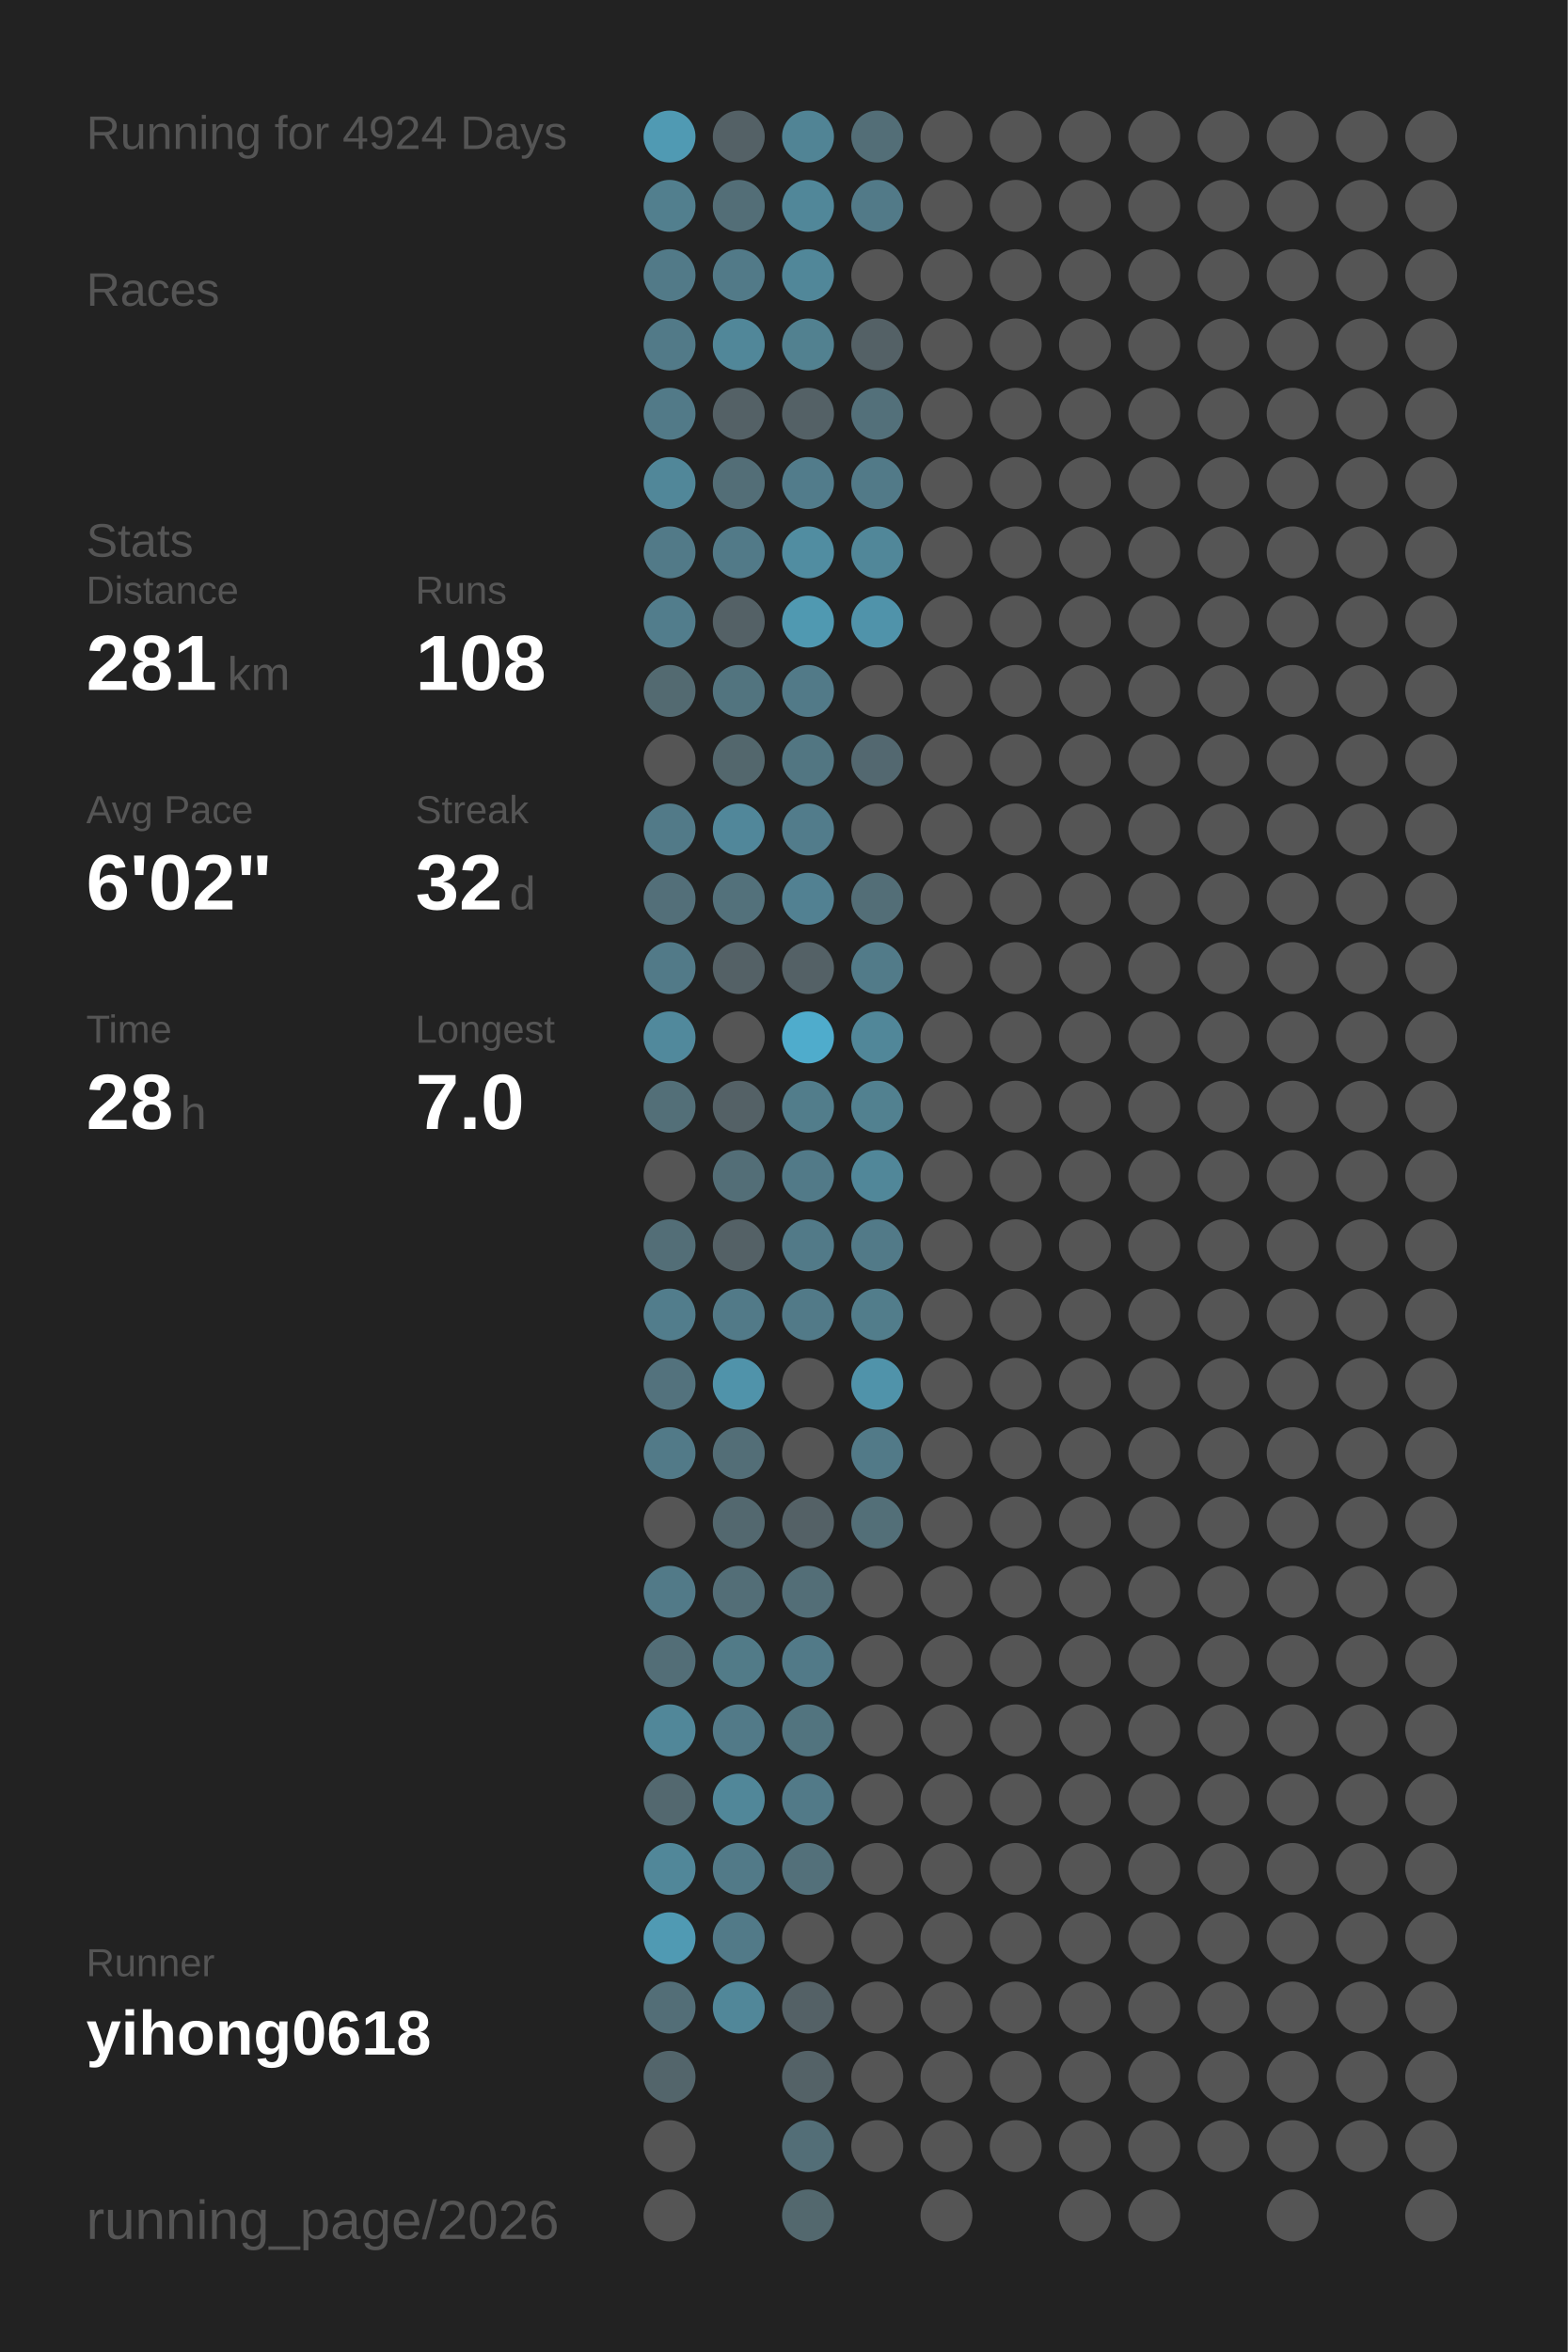
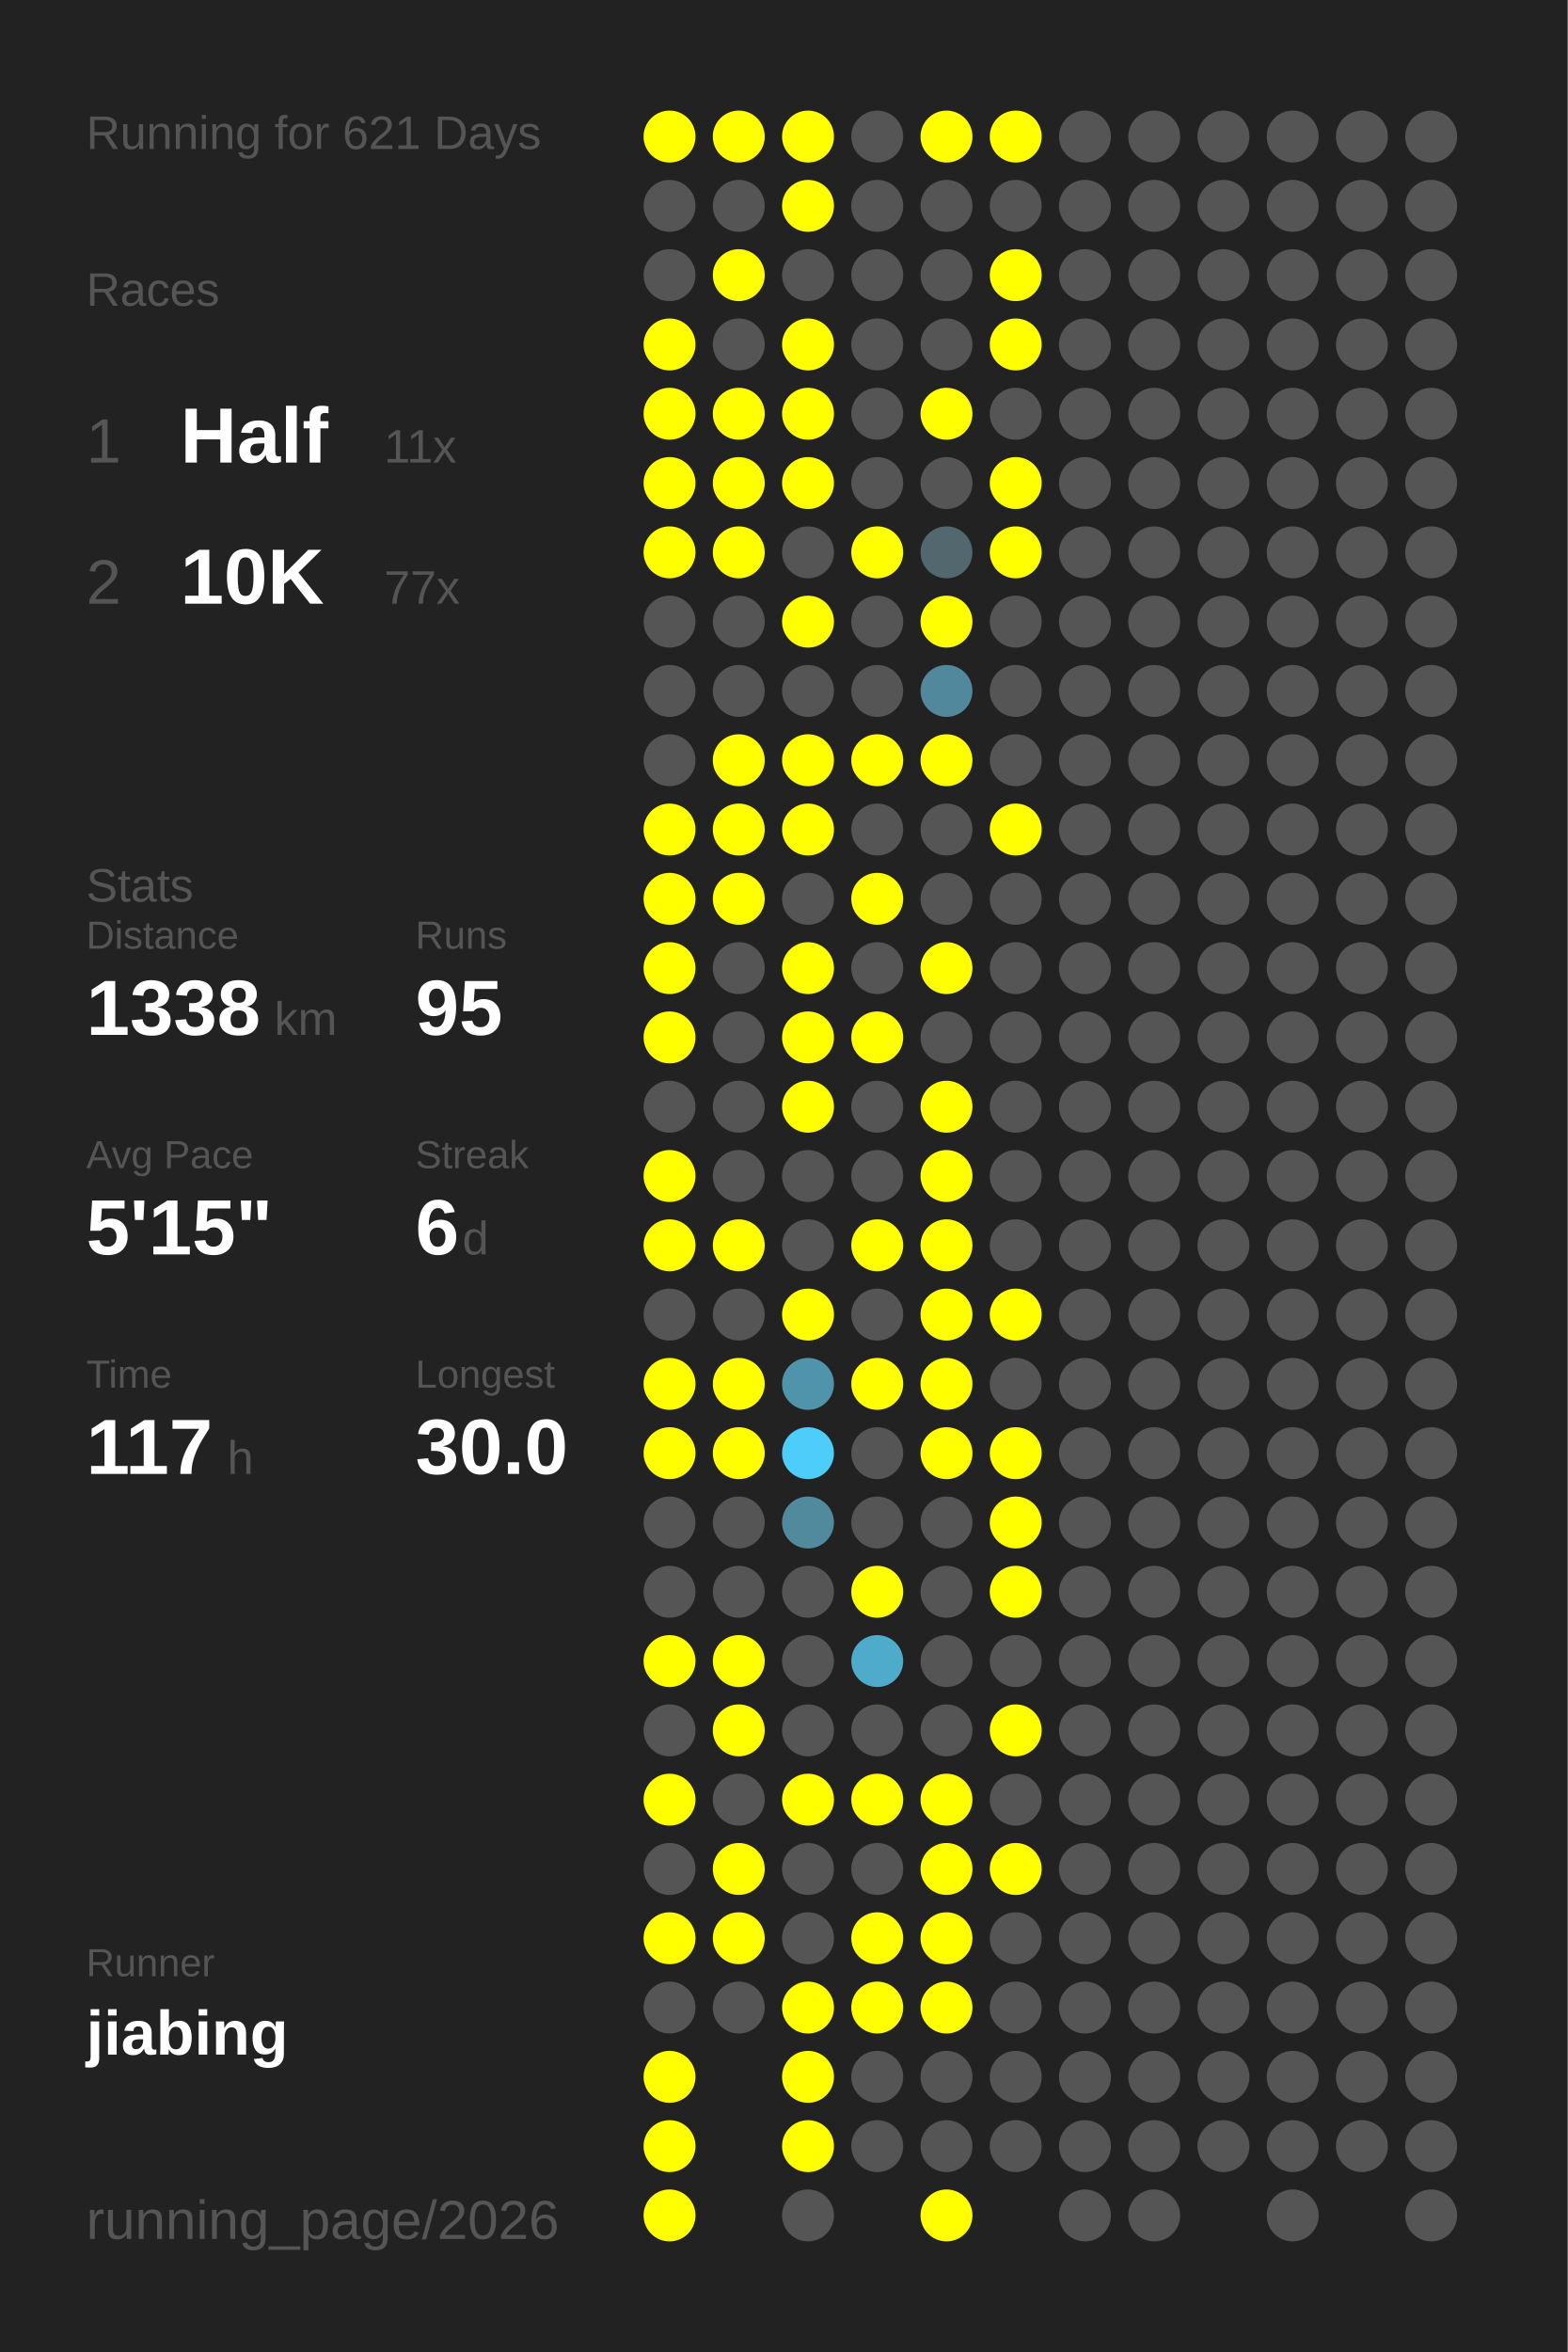
<svg xmlns="http://www.w3.org/2000/svg" baseProfile="full" height="300mm" version="1.1" viewBox="0,0,200,300" width="200mm">
  <defs />
  <rect fill="#222222" height="300" width="200" x="0" y="0" />
-   <text fill="#555555" style="font-size:6px; font-family:Arial;" x="11" y="19">Running for 4924 Days</text>
+   <text fill="#555555" style="font-size:6px; font-family:Arial;" x="11" y="19">Running for 621 Days</text>
  <text fill="#555555" style="font-size:6px; font-family:Arial;" x="11" y="39">Races</text>
-   <text fill="#555555" style="font-size:6px; font-family:Arial;" x="11" y="71">Stats</text>
-   <text fill="#555555" style="font-size:5px; font-family:Arial;" x="11" y="77">Distance</text>
-   <text fill="#FFFFFF" style="font-size:10px; font-family:Arial; font-weight:bold;" x="11" y="88">281</text>
-   <text fill="#555555" style="font-size:6px; font-family:Arial;" x="29" y="88">km</text>
-   <text fill="#555555" style="font-size:5px; font-family:Arial;" x="53" y="77">Runs</text>
-   <text fill="#FFFFFF" style="font-size:10px; font-family:Arial; font-weight:bold;" x="53" y="88">108</text>
-   <text fill="#555555" style="font-size:5px; font-family:Arial;" x="11" y="105">Avg Pace</text>
-   <text fill="#FFFFFF" style="font-size:10px; font-family:Arial; font-weight:bold;" x="11" y="116">6'02"</text>
-   <text fill="#555555" style="font-size:5px; font-family:Arial;" x="53" y="105">Streak</text>
-   <text fill="#FFFFFF" style="font-size:10px; font-family:Arial; font-weight:bold;" x="53" y="116">32</text>
-   <text fill="#555555" style="font-size:6px; font-family:Arial;" x="65" y="116">d</text>
-   <text fill="#555555" style="font-size:5px; font-family:Arial;" x="11" y="133">Time</text>
-   <text fill="#FFFFFF" style="font-size:10px; font-family:Arial; font-weight:bold;" x="11" y="144">28</text>
-   <text fill="#555555" style="font-size:6px; font-family:Arial;" x="23" y="144">h</text>
-   <text fill="#555555" style="font-size:5px; font-family:Arial;" x="53" y="133">Longest</text>
-   <text fill="#FFFFFF" style="font-size:10px; font-family:Arial; font-weight:bold;" x="53" y="144">7.0</text>
+   <text fill="#555555" style="font-size:8px; font-family:Arial;" x="11" y="59">1</text>
+   <text fill="#FFFFFF" style="font-size:10px; font-family:Arial; font-weight:bold;" x="23" y="59">Half</text>
+   <text fill="#555555" style="font-size:6px; font-family:Arial;" x="49" y="59">11x</text>
+   <text fill="#555555" style="font-size:8px; font-family:Arial;" x="11" y="77">2</text>
+   <text fill="#FFFFFF" style="font-size:10px; font-family:Arial; font-weight:bold;" x="23" y="77">10K</text>
+   <text fill="#555555" style="font-size:6px; font-family:Arial;" x="49" y="77">77x</text>
+   <text fill="#555555" style="font-size:6px; font-family:Arial;" x="11" y="115">Stats</text>
+   <text fill="#555555" style="font-size:5px; font-family:Arial;" x="11" y="121">Distance</text>
+   <text fill="#FFFFFF" style="font-size:10px; font-family:Arial; font-weight:bold;" x="11" y="132">1338</text>
+   <text fill="#555555" style="font-size:6px; font-family:Arial;" x="35" y="132">km</text>
+   <text fill="#555555" style="font-size:5px; font-family:Arial;" x="53" y="121">Runs</text>
+   <text fill="#FFFFFF" style="font-size:10px; font-family:Arial; font-weight:bold;" x="53" y="132">95</text>
+   <text fill="#555555" style="font-size:5px; font-family:Arial;" x="11" y="149">Avg Pace</text>
+   <text fill="#FFFFFF" style="font-size:10px; font-family:Arial; font-weight:bold;" x="11" y="160">5'15"</text>
+   <text fill="#555555" style="font-size:5px; font-family:Arial;" x="53" y="149">Streak</text>
+   <text fill="#FFFFFF" style="font-size:10px; font-family:Arial; font-weight:bold;" x="53" y="160">6</text>
+   <text fill="#555555" style="font-size:6px; font-family:Arial;" x="59" y="160">d</text>
+   <text fill="#555555" style="font-size:5px; font-family:Arial;" x="11" y="177">Time</text>
+   <text fill="#FFFFFF" style="font-size:10px; font-family:Arial; font-weight:bold;" x="11" y="188">117</text>
+   <text fill="#555555" style="font-size:6px; font-family:Arial;" x="29" y="188">h</text>
+   <text fill="#555555" style="font-size:5px; font-family:Arial;" x="53" y="177">Longest</text>
+   <text fill="#FFFFFF" style="font-size:10px; font-family:Arial; font-weight:bold;" x="53" y="188">30.0</text>
  <text fill="#555555" style="font-size:5px; font-family:Arial;" x="11" y="252.065">Runner</text>
-   <text fill="#FFFFFF" style="font-size:8px; font-family:Arial; font-weight:bold;" x="11" y="262.065">yihong0618</text>
+   <text fill="#FFFFFF" style="font-size:8px; font-family:Arial; font-weight:bold;" x="11" y="262.065">jiabing</text>
  <text fill="#555555" style="font-size:7px; font-family:Arial;" x="11" y="285.581">running_page/2026</text>
-   <circle cx="85.417" cy="17.419" fill="#509ab3" r="3.312" />
-   <circle cx="85.417" cy="26.258" fill="#527f8e" r="3.312" />
-   <circle cx="85.417" cy="35.097" fill="#527a88" r="3.312" />
-   <circle cx="85.417" cy="43.935" fill="#527a88" r="3.312" />
-   <circle cx="85.417" cy="52.774" fill="#527a88" r="3.312" />
-   <circle cx="85.417" cy="61.613" fill="#518799" r="3.312" />
-   <circle cx="85.417" cy="70.452" fill="#527a88" r="3.312" />
-   <circle cx="85.417" cy="79.29" fill="#527d8c" r="3.312" />
-   <circle cx="85.417" cy="88.129" fill="#536a71" r="3.312" />
+   <circle cx="85.417" cy="17.419" fill="#FFFF00" r="3.312" />
+   <circle cx="85.417" cy="26.258" fill="#555555" r="3.312" />
+   <circle cx="85.417" cy="35.097" fill="#555555" r="3.312" />
+   <circle cx="85.417" cy="43.935" fill="#FFFF00" r="3.312" />
+   <circle cx="85.417" cy="52.774" fill="#FFFF00" r="3.312" />
+   <circle cx="85.417" cy="61.613" fill="#FFFF00" r="3.312" />
+   <circle cx="85.417" cy="70.452" fill="#FFFF00" r="3.312" />
+   <circle cx="85.417" cy="79.29" fill="#555555" r="3.312" />
+   <circle cx="85.417" cy="88.129" fill="#555555" r="3.312" />
  <circle cx="85.417" cy="96.968" fill="#555555" r="3.312" />
-   <circle cx="85.417" cy="105.806" fill="#527a88" r="3.312" />
-   <circle cx="85.417" cy="114.645" fill="#536f79" r="3.312" />
-   <circle cx="85.417" cy="123.484" fill="#527a88" r="3.312" />
-   <circle cx="85.417" cy="132.323" fill="#51899c" r="3.312" />
-   <circle cx="85.417" cy="141.161" fill="#536f78" r="3.312" />
-   <circle cx="85.417" cy="150" fill="#555555" r="3.312" />
-   <circle cx="85.417" cy="158.839" fill="#536e77" r="3.312" />
-   <circle cx="85.417" cy="167.677" fill="#527d8c" r="3.312" />
-   <circle cx="85.417" cy="176.516" fill="#53727d" r="3.312" />
-   <circle cx="85.417" cy="185.355" fill="#527a88" r="3.312" />
+   <circle cx="85.417" cy="105.806" fill="#FFFF00" r="3.312" />
+   <circle cx="85.417" cy="114.645" fill="#FFFF00" r="3.312" />
+   <circle cx="85.417" cy="123.484" fill="#FFFF00" r="3.312" />
+   <circle cx="85.417" cy="132.323" fill="#FFFF00" r="3.312" />
+   <circle cx="85.417" cy="141.161" fill="#555555" r="3.312" />
+   <circle cx="85.417" cy="150" fill="#FFFF00" r="3.312" />
+   <circle cx="85.417" cy="158.839" fill="#FFFF00" r="3.312" />
+   <circle cx="85.417" cy="167.677" fill="#555555" r="3.312" />
+   <circle cx="85.417" cy="176.516" fill="#FFFF00" r="3.312" />
+   <circle cx="85.417" cy="185.355" fill="#FFFF00" r="3.312" />
  <circle cx="85.417" cy="194.194" fill="#555555" r="3.312" />
-   <circle cx="85.417" cy="203.032" fill="#527a88" r="3.312" />
-   <circle cx="85.417" cy="211.871" fill="#536e77" r="3.312" />
-   <circle cx="85.417" cy="220.71" fill="#518799" r="3.312" />
-   <circle cx="85.417" cy="229.548" fill="#53686f" r="3.312" />
-   <circle cx="85.417" cy="238.387" fill="#518799" r="3.312" />
-   <circle cx="85.417" cy="247.226" fill="#509ab3" r="3.312" />
-   <circle cx="85.417" cy="256.065" fill="#536e77" r="3.312" />
-   <circle cx="85.417" cy="264.903" fill="#53656b" r="3.312" />
-   <circle cx="85.417" cy="273.742" fill="#555555" r="3.312" />
-   <circle cx="85.417" cy="282.581" fill="#555555" r="3.312" />
-   <circle cx="94.25" cy="17.419" fill="#546166" r="3.312" />
-   <circle cx="94.25" cy="26.258" fill="#536e77" r="3.312" />
-   <circle cx="94.25" cy="35.097" fill="#527a88" r="3.312" />
-   <circle cx="94.25" cy="43.935" fill="#518799" r="3.312" />
-   <circle cx="94.25" cy="52.774" fill="#546166" r="3.312" />
-   <circle cx="94.25" cy="61.613" fill="#536e77" r="3.312" />
-   <circle cx="94.25" cy="70.452" fill="#527a88" r="3.312" />
-   <circle cx="94.25" cy="79.29" fill="#546166" r="3.312" />
-   <circle cx="94.25" cy="88.129" fill="#52747f" r="3.312" />
-   <circle cx="94.25" cy="96.968" fill="#53676d" r="3.312" />
-   <circle cx="94.25" cy="105.806" fill="#51879a" r="3.312" />
-   <circle cx="94.25" cy="114.645" fill="#53717b" r="3.312" />
-   <circle cx="94.25" cy="123.484" fill="#546166" r="3.312" />
+   <circle cx="85.417" cy="203.032" fill="#555555" r="3.312" />
+   <circle cx="85.417" cy="211.871" fill="#FFFF00" r="3.312" />
+   <circle cx="85.417" cy="220.71" fill="#555555" r="3.312" />
+   <circle cx="85.417" cy="229.548" fill="#FFFF00" r="3.312" />
+   <circle cx="85.417" cy="238.387" fill="#555555" r="3.312" />
+   <circle cx="85.417" cy="247.226" fill="#FFFF00" r="3.312" />
+   <circle cx="85.417" cy="256.065" fill="#555555" r="3.312" />
+   <circle cx="85.417" cy="264.903" fill="#FFFF00" r="3.312" />
+   <circle cx="85.417" cy="273.742" fill="#FFFF00" r="3.312" />
+   <circle cx="85.417" cy="282.581" fill="#FFFF00" r="3.312" />
+   <circle cx="94.25" cy="17.419" fill="#FFFF00" r="3.312" />
+   <circle cx="94.25" cy="26.258" fill="#555555" r="3.312" />
+   <circle cx="94.25" cy="35.097" fill="#FFFF00" r="3.312" />
+   <circle cx="94.25" cy="43.935" fill="#555555" r="3.312" />
+   <circle cx="94.25" cy="52.774" fill="#FFFF00" r="3.312" />
+   <circle cx="94.25" cy="61.613" fill="#FFFF00" r="3.312" />
+   <circle cx="94.25" cy="70.452" fill="#FFFF00" r="3.312" />
+   <circle cx="94.25" cy="79.29" fill="#555555" r="3.312" />
+   <circle cx="94.25" cy="88.129" fill="#555555" r="3.312" />
+   <circle cx="94.25" cy="96.968" fill="#FFFF00" r="3.312" />
+   <circle cx="94.25" cy="105.806" fill="#FFFF00" r="3.312" />
+   <circle cx="94.25" cy="114.645" fill="#FFFF00" r="3.312" />
+   <circle cx="94.25" cy="123.484" fill="#555555" r="3.312" />
  <circle cx="94.25" cy="132.323" fill="#555555" r="3.312" />
-   <circle cx="94.25" cy="141.161" fill="#546166" r="3.312" />
-   <circle cx="94.25" cy="150" fill="#536e77" r="3.312" />
-   <circle cx="94.25" cy="158.839" fill="#546166" r="3.312" />
-   <circle cx="94.25" cy="167.677" fill="#527a88" r="3.312" />
-   <circle cx="94.25" cy="176.516" fill="#5093aa" r="3.312" />
-   <circle cx="94.25" cy="185.355" fill="#536e77" r="3.312" />
-   <circle cx="94.25" cy="194.194" fill="#53686f" r="3.312" />
-   <circle cx="94.25" cy="203.032" fill="#536e77" r="3.312" />
-   <circle cx="94.25" cy="211.871" fill="#527b88" r="3.312" />
-   <circle cx="94.25" cy="220.71" fill="#527a88" r="3.312" />
-   <circle cx="94.25" cy="229.548" fill="#518799" r="3.312" />
-   <circle cx="94.25" cy="238.387" fill="#527a88" r="3.312" />
-   <circle cx="94.25" cy="247.226" fill="#527a88" r="3.312" />
-   <circle cx="94.25" cy="256.065" fill="#518799" r="3.312" />
-   <circle cx="103.083" cy="17.419" fill="#518495" r="3.312" />
-   <circle cx="103.083" cy="26.258" fill="#518799" r="3.312" />
-   <circle cx="103.083" cy="35.097" fill="#518799" r="3.312" />
-   <circle cx="103.083" cy="43.935" fill="#528190" r="3.312" />
-   <circle cx="103.083" cy="52.774" fill="#546166" r="3.312" />
-   <circle cx="103.083" cy="61.613" fill="#527c8b" r="3.312" />
-   <circle cx="103.083" cy="70.452" fill="#518da1" r="3.312" />
-   <circle cx="103.083" cy="79.29" fill="#5099b1" r="3.312" />
-   <circle cx="103.083" cy="88.129" fill="#527a88" r="3.312" />
-   <circle cx="103.083" cy="96.968" fill="#527682" r="3.312" />
-   <circle cx="103.083" cy="105.806" fill="#527c8b" r="3.312" />
-   <circle cx="103.083" cy="114.645" fill="#528192" r="3.312" />
-   <circle cx="103.083" cy="123.484" fill="#546166" r="3.312" />
-   <circle cx="103.083" cy="132.323" fill="#4faccc" r="3.312" />
-   <circle cx="103.083" cy="141.161" fill="#527d8b" r="3.312" />
-   <circle cx="103.083" cy="150" fill="#527a88" r="3.312" />
-   <circle cx="103.083" cy="158.839" fill="#527a88" r="3.312" />
-   <circle cx="103.083" cy="167.677" fill="#527a88" r="3.312" />
-   <circle cx="103.083" cy="176.516" fill="#555555" r="3.312" />
-   <circle cx="103.083" cy="185.355" fill="#555555" r="3.312" />
-   <circle cx="103.083" cy="194.194" fill="#546166" r="3.312" />
-   <circle cx="103.083" cy="203.032" fill="#536e77" r="3.312" />
-   <circle cx="103.083" cy="211.871" fill="#527a88" r="3.312" />
-   <circle cx="103.083" cy="220.71" fill="#52747f" r="3.312" />
-   <circle cx="103.083" cy="229.548" fill="#527a88" r="3.312" />
-   <circle cx="103.083" cy="238.387" fill="#53707a" r="3.312" />
+   <circle cx="94.25" cy="141.161" fill="#555555" r="3.312" />
+   <circle cx="94.25" cy="150" fill="#555555" r="3.312" />
+   <circle cx="94.25" cy="158.839" fill="#FFFF00" r="3.312" />
+   <circle cx="94.25" cy="167.677" fill="#555555" r="3.312" />
+   <circle cx="94.25" cy="176.516" fill="#FFFF00" r="3.312" />
+   <circle cx="94.25" cy="185.355" fill="#FFFF00" r="3.312" />
+   <circle cx="94.25" cy="194.194" fill="#555555" r="3.312" />
+   <circle cx="94.25" cy="203.032" fill="#555555" r="3.312" />
+   <circle cx="94.25" cy="211.871" fill="#FFFF00" r="3.312" />
+   <circle cx="94.25" cy="220.71" fill="#FFFF00" r="3.312" />
+   <circle cx="94.25" cy="229.548" fill="#555555" r="3.312" />
+   <circle cx="94.25" cy="238.387" fill="#FFFF00" r="3.312" />
+   <circle cx="94.25" cy="247.226" fill="#FFFF00" r="3.312" />
+   <circle cx="94.25" cy="256.065" fill="#555555" r="3.312" />
+   <circle cx="103.083" cy="17.419" fill="#FFFF00" r="3.312" />
+   <circle cx="103.083" cy="26.258" fill="#FFFF00" r="3.312" />
+   <circle cx="103.083" cy="35.097" fill="#555555" r="3.312" />
+   <circle cx="103.083" cy="43.935" fill="#FFFF00" r="3.312" />
+   <circle cx="103.083" cy="52.774" fill="#FFFF00" r="3.312" />
+   <circle cx="103.083" cy="61.613" fill="#FFFF00" r="3.312" />
+   <circle cx="103.083" cy="70.452" fill="#555555" r="3.312" />
+   <circle cx="103.083" cy="79.29" fill="#FFFF00" r="3.312" />
+   <circle cx="103.083" cy="88.129" fill="#555555" r="3.312" />
+   <circle cx="103.083" cy="96.968" fill="#FFFF00" r="3.312" />
+   <circle cx="103.083" cy="105.806" fill="#FFFF00" r="3.312" />
+   <circle cx="103.083" cy="114.645" fill="#555555" r="3.312" />
+   <circle cx="103.083" cy="123.484" fill="#FFFF00" r="3.312" />
+   <circle cx="103.083" cy="132.323" fill="#FFFF00" r="3.312" />
+   <circle cx="103.083" cy="141.161" fill="#FFFF00" r="3.312" />
+   <circle cx="103.083" cy="150" fill="#555555" r="3.312" />
+   <circle cx="103.083" cy="158.839" fill="#555555" r="3.312" />
+   <circle cx="103.083" cy="167.677" fill="#FFFF00" r="3.312" />
+   <circle cx="103.083" cy="176.516" fill="#5094ab" r="3.312" />
+   <circle cx="103.083" cy="185.355" fill="#4dcefa" r="3.312" />
+   <circle cx="103.083" cy="194.194" fill="#518a9d" r="3.312" />
+   <circle cx="103.083" cy="203.032" fill="#555555" r="3.312" />
+   <circle cx="103.083" cy="211.871" fill="#555555" r="3.312" />
+   <circle cx="103.083" cy="220.71" fill="#555555" r="3.312" />
+   <circle cx="103.083" cy="229.548" fill="#FFFF00" r="3.312" />
+   <circle cx="103.083" cy="238.387" fill="#555555" r="3.312" />
  <circle cx="103.083" cy="247.226" fill="#555555" r="3.312" />
-   <circle cx="103.083" cy="256.065" fill="#546166" r="3.312" />
-   <circle cx="103.083" cy="264.903" fill="#546267" r="3.312" />
-   <circle cx="103.083" cy="273.742" fill="#536e77" r="3.312" />
-   <circle cx="103.083" cy="282.581" fill="#53686e" r="3.312" />
-   <circle cx="111.917" cy="17.419" fill="#536e77" r="3.312" />
-   <circle cx="111.917" cy="26.258" fill="#527a88" r="3.312" />
+   <circle cx="103.083" cy="256.065" fill="#FFFF00" r="3.312" />
+   <circle cx="103.083" cy="264.903" fill="#FFFF00" r="3.312" />
+   <circle cx="103.083" cy="273.742" fill="#FFFF00" r="3.312" />
+   <circle cx="103.083" cy="282.581" fill="#555555" r="3.312" />
+   <circle cx="111.917" cy="17.419" fill="#555555" r="3.312" />
+   <circle cx="111.917" cy="26.258" fill="#555555" r="3.312" />
  <circle cx="111.917" cy="35.097" fill="#555555" r="3.312" />
-   <circle cx="111.917" cy="43.935" fill="#546166" r="3.312" />
-   <circle cx="111.917" cy="52.774" fill="#53707a" r="3.312" />
-   <circle cx="111.917" cy="61.613" fill="#527a88" r="3.312" />
-   <circle cx="111.917" cy="70.452" fill="#518799" r="3.312" />
-   <circle cx="111.917" cy="79.29" fill="#5093aa" r="3.312" />
+   <circle cx="111.917" cy="43.935" fill="#555555" r="3.312" />
+   <circle cx="111.917" cy="52.774" fill="#555555" r="3.312" />
+   <circle cx="111.917" cy="61.613" fill="#555555" r="3.312" />
+   <circle cx="111.917" cy="70.452" fill="#FFFF00" r="3.312" />
+   <circle cx="111.917" cy="79.29" fill="#555555" r="3.312" />
  <circle cx="111.917" cy="88.129" fill="#555555" r="3.312" />
-   <circle cx="111.917" cy="96.968" fill="#536870" r="3.312" />
+   <circle cx="111.917" cy="96.968" fill="#FFFF00" r="3.312" />
  <circle cx="111.917" cy="105.806" fill="#555555" r="3.312" />
-   <circle cx="111.917" cy="114.645" fill="#536e77" r="3.312" />
-   <circle cx="111.917" cy="123.484" fill="#527b89" r="3.312" />
-   <circle cx="111.917" cy="132.323" fill="#518799" r="3.312" />
-   <circle cx="111.917" cy="141.161" fill="#528190" r="3.312" />
-   <circle cx="111.917" cy="150" fill="#518799" r="3.312" />
-   <circle cx="111.917" cy="158.839" fill="#527a88" r="3.312" />
-   <circle cx="111.917" cy="167.677" fill="#527d8b" r="3.312" />
-   <circle cx="111.917" cy="176.516" fill="#5093aa" r="3.312" />
-   <circle cx="111.917" cy="185.355" fill="#527a88" r="3.312" />
-   <circle cx="111.917" cy="194.194" fill="#536f78" r="3.312" />
-   <circle cx="111.917" cy="203.032" fill="#555555" r="3.312" />
-   <circle cx="111.917" cy="211.871" fill="#555555" r="3.312" />
+   <circle cx="111.917" cy="114.645" fill="#FFFF00" r="3.312" />
+   <circle cx="111.917" cy="123.484" fill="#555555" r="3.312" />
+   <circle cx="111.917" cy="132.323" fill="#FFFF00" r="3.312" />
+   <circle cx="111.917" cy="141.161" fill="#555555" r="3.312" />
+   <circle cx="111.917" cy="150" fill="#555555" r="3.312" />
+   <circle cx="111.917" cy="158.839" fill="#FFFF00" r="3.312" />
+   <circle cx="111.917" cy="167.677" fill="#555555" r="3.312" />
+   <circle cx="111.917" cy="176.516" fill="#FFFF00" r="3.312" />
+   <circle cx="111.917" cy="185.355" fill="#555555" r="3.312" />
+   <circle cx="111.917" cy="194.194" fill="#555555" r="3.312" />
+   <circle cx="111.917" cy="203.032" fill="#FFFF00" r="3.312" />
+   <circle cx="111.917" cy="211.871" fill="#4fabca" r="3.312" />
  <circle cx="111.917" cy="220.71" fill="#555555" r="3.312" />
-   <circle cx="111.917" cy="229.548" fill="#555555" r="3.312" />
+   <circle cx="111.917" cy="229.548" fill="#FFFF00" r="3.312" />
  <circle cx="111.917" cy="238.387" fill="#555555" r="3.312" />
-   <circle cx="111.917" cy="247.226" fill="#555555" r="3.312" />
-   <circle cx="111.917" cy="256.065" fill="#555555" r="3.312" />
+   <circle cx="111.917" cy="247.226" fill="#FFFF00" r="3.312" />
+   <circle cx="111.917" cy="256.065" fill="#FFFF00" r="3.312" />
  <circle cx="111.917" cy="264.903" fill="#555555" r="3.312" />
  <circle cx="111.917" cy="273.742" fill="#555555" r="3.312" />
-   <circle cx="120.75" cy="17.419" fill="#555555" r="3.312" />
+   <circle cx="120.75" cy="17.419" fill="#FFFF00" r="3.312" />
  <circle cx="120.75" cy="26.258" fill="#555555" r="3.312" />
  <circle cx="120.75" cy="35.097" fill="#555555" r="3.312" />
  <circle cx="120.75" cy="43.935" fill="#555555" r="3.312" />
-   <circle cx="120.75" cy="52.774" fill="#555555" r="3.312" />
+   <circle cx="120.75" cy="52.774" fill="#FFFF00" r="3.312" />
  <circle cx="120.75" cy="61.613" fill="#555555" r="3.312" />
-   <circle cx="120.75" cy="70.452" fill="#555555" r="3.312" />
-   <circle cx="120.75" cy="79.29" fill="#555555" r="3.312" />
-   <circle cx="120.75" cy="88.129" fill="#555555" r="3.312" />
-   <circle cx="120.75" cy="96.968" fill="#555555" r="3.312" />
+   <circle cx="120.75" cy="70.452" fill="#53676e" r="3.312" />
+   <circle cx="120.75" cy="79.29" fill="#FFFF00" r="3.312" />
+   <circle cx="120.75" cy="88.129" fill="#51889b" r="3.312" />
+   <circle cx="120.75" cy="96.968" fill="#FFFF00" r="3.312" />
  <circle cx="120.75" cy="105.806" fill="#555555" r="3.312" />
  <circle cx="120.75" cy="114.645" fill="#555555" r="3.312" />
-   <circle cx="120.75" cy="123.484" fill="#555555" r="3.312" />
+   <circle cx="120.75" cy="123.484" fill="#FFFF00" r="3.312" />
  <circle cx="120.75" cy="132.323" fill="#555555" r="3.312" />
-   <circle cx="120.75" cy="141.161" fill="#555555" r="3.312" />
-   <circle cx="120.75" cy="150" fill="#555555" r="3.312" />
-   <circle cx="120.75" cy="158.839" fill="#555555" r="3.312" />
-   <circle cx="120.75" cy="167.677" fill="#555555" r="3.312" />
-   <circle cx="120.75" cy="176.516" fill="#555555" r="3.312" />
-   <circle cx="120.75" cy="185.355" fill="#555555" r="3.312" />
+   <circle cx="120.75" cy="141.161" fill="#FFFF00" r="3.312" />
+   <circle cx="120.75" cy="150" fill="#FFFF00" r="3.312" />
+   <circle cx="120.75" cy="158.839" fill="#FFFF00" r="3.312" />
+   <circle cx="120.75" cy="167.677" fill="#FFFF00" r="3.312" />
+   <circle cx="120.75" cy="176.516" fill="#FFFF00" r="3.312" />
+   <circle cx="120.75" cy="185.355" fill="#FFFF00" r="3.312" />
  <circle cx="120.75" cy="194.194" fill="#555555" r="3.312" />
  <circle cx="120.75" cy="203.032" fill="#555555" r="3.312" />
  <circle cx="120.75" cy="211.871" fill="#555555" r="3.312" />
  <circle cx="120.75" cy="220.71" fill="#555555" r="3.312" />
-   <circle cx="120.75" cy="229.548" fill="#555555" r="3.312" />
-   <circle cx="120.75" cy="238.387" fill="#555555" r="3.312" />
-   <circle cx="120.75" cy="247.226" fill="#555555" r="3.312" />
-   <circle cx="120.75" cy="256.065" fill="#555555" r="3.312" />
+   <circle cx="120.75" cy="229.548" fill="#FFFF00" r="3.312" />
+   <circle cx="120.75" cy="238.387" fill="#FFFF00" r="3.312" />
+   <circle cx="120.75" cy="247.226" fill="#FFFF00" r="3.312" />
+   <circle cx="120.75" cy="256.065" fill="#FFFF00" r="3.312" />
  <circle cx="120.75" cy="264.903" fill="#555555" r="3.312" />
  <circle cx="120.75" cy="273.742" fill="#555555" r="3.312" />
-   <circle cx="120.75" cy="282.581" fill="#555555" r="3.312" />
-   <circle cx="129.583" cy="17.419" fill="#555555" r="3.312" />
+   <circle cx="120.75" cy="282.581" fill="#FFFF00" r="3.312" />
+   <circle cx="129.583" cy="17.419" fill="#FFFF00" r="3.312" />
  <circle cx="129.583" cy="26.258" fill="#555555" r="3.312" />
-   <circle cx="129.583" cy="35.097" fill="#555555" r="3.312" />
-   <circle cx="129.583" cy="43.935" fill="#555555" r="3.312" />
+   <circle cx="129.583" cy="35.097" fill="#FFFF00" r="3.312" />
+   <circle cx="129.583" cy="43.935" fill="#FFFF00" r="3.312" />
  <circle cx="129.583" cy="52.774" fill="#555555" r="3.312" />
-   <circle cx="129.583" cy="61.613" fill="#555555" r="3.312" />
-   <circle cx="129.583" cy="70.452" fill="#555555" r="3.312" />
+   <circle cx="129.583" cy="61.613" fill="#FFFF00" r="3.312" />
+   <circle cx="129.583" cy="70.452" fill="#FFFF00" r="3.312" />
  <circle cx="129.583" cy="79.29" fill="#555555" r="3.312" />
  <circle cx="129.583" cy="88.129" fill="#555555" r="3.312" />
  <circle cx="129.583" cy="96.968" fill="#555555" r="3.312" />
-   <circle cx="129.583" cy="105.806" fill="#555555" r="3.312" />
+   <circle cx="129.583" cy="105.806" fill="#FFFF00" r="3.312" />
  <circle cx="129.583" cy="114.645" fill="#555555" r="3.312" />
  <circle cx="129.583" cy="123.484" fill="#555555" r="3.312" />
  <circle cx="129.583" cy="132.323" fill="#555555" r="3.312" />
  <circle cx="129.583" cy="141.161" fill="#555555" r="3.312" />
  <circle cx="129.583" cy="150" fill="#555555" r="3.312" />
  <circle cx="129.583" cy="158.839" fill="#555555" r="3.312" />
-   <circle cx="129.583" cy="167.677" fill="#555555" r="3.312" />
+   <circle cx="129.583" cy="167.677" fill="#FFFF00" r="3.312" />
  <circle cx="129.583" cy="176.516" fill="#555555" r="3.312" />
-   <circle cx="129.583" cy="185.355" fill="#555555" r="3.312" />
-   <circle cx="129.583" cy="194.194" fill="#555555" r="3.312" />
-   <circle cx="129.583" cy="203.032" fill="#555555" r="3.312" />
+   <circle cx="129.583" cy="185.355" fill="#FFFF00" r="3.312" />
+   <circle cx="129.583" cy="194.194" fill="#FFFF00" r="3.312" />
+   <circle cx="129.583" cy="203.032" fill="#FFFF00" r="3.312" />
  <circle cx="129.583" cy="211.871" fill="#555555" r="3.312" />
-   <circle cx="129.583" cy="220.71" fill="#555555" r="3.312" />
+   <circle cx="129.583" cy="220.71" fill="#FFFF00" r="3.312" />
  <circle cx="129.583" cy="229.548" fill="#555555" r="3.312" />
-   <circle cx="129.583" cy="238.387" fill="#555555" r="3.312" />
+   <circle cx="129.583" cy="238.387" fill="#FFFF00" r="3.312" />
  <circle cx="129.583" cy="247.226" fill="#555555" r="3.312" />
  <circle cx="129.583" cy="256.065" fill="#555555" r="3.312" />
  <circle cx="129.583" cy="264.903" fill="#555555" r="3.312" />
  <circle cx="129.583" cy="273.742" fill="#555555" r="3.312" />
  <circle cx="138.417" cy="17.419" fill="#555555" r="3.312" />
  <circle cx="138.417" cy="26.258" fill="#555555" r="3.312" />
  <circle cx="138.417" cy="35.097" fill="#555555" r="3.312" />
  <circle cx="138.417" cy="43.935" fill="#555555" r="3.312" />
  <circle cx="138.417" cy="52.774" fill="#555555" r="3.312" />
  <circle cx="138.417" cy="61.613" fill="#555555" r="3.312" />
  <circle cx="138.417" cy="70.452" fill="#555555" r="3.312" />
  <circle cx="138.417" cy="79.29" fill="#555555" r="3.312" />
  <circle cx="138.417" cy="88.129" fill="#555555" r="3.312" />
  <circle cx="138.417" cy="96.968" fill="#555555" r="3.312" />
  <circle cx="138.417" cy="105.806" fill="#555555" r="3.312" />
  <circle cx="138.417" cy="114.645" fill="#555555" r="3.312" />
  <circle cx="138.417" cy="123.484" fill="#555555" r="3.312" />
  <circle cx="138.417" cy="132.323" fill="#555555" r="3.312" />
  <circle cx="138.417" cy="141.161" fill="#555555" r="3.312" />
  <circle cx="138.417" cy="150" fill="#555555" r="3.312" />
  <circle cx="138.417" cy="158.839" fill="#555555" r="3.312" />
  <circle cx="138.417" cy="167.677" fill="#555555" r="3.312" />
  <circle cx="138.417" cy="176.516" fill="#555555" r="3.312" />
  <circle cx="138.417" cy="185.355" fill="#555555" r="3.312" />
  <circle cx="138.417" cy="194.194" fill="#555555" r="3.312" />
  <circle cx="138.417" cy="203.032" fill="#555555" r="3.312" />
  <circle cx="138.417" cy="211.871" fill="#555555" r="3.312" />
  <circle cx="138.417" cy="220.71" fill="#555555" r="3.312" />
  <circle cx="138.417" cy="229.548" fill="#555555" r="3.312" />
  <circle cx="138.417" cy="238.387" fill="#555555" r="3.312" />
  <circle cx="138.417" cy="247.226" fill="#555555" r="3.312" />
  <circle cx="138.417" cy="256.065" fill="#555555" r="3.312" />
  <circle cx="138.417" cy="264.903" fill="#555555" r="3.312" />
  <circle cx="138.417" cy="273.742" fill="#555555" r="3.312" />
  <circle cx="138.417" cy="282.581" fill="#555555" r="3.312" />
  <circle cx="147.25" cy="17.419" fill="#555555" r="3.312" />
  <circle cx="147.25" cy="26.258" fill="#555555" r="3.312" />
  <circle cx="147.25" cy="35.097" fill="#555555" r="3.312" />
  <circle cx="147.25" cy="43.935" fill="#555555" r="3.312" />
  <circle cx="147.25" cy="52.774" fill="#555555" r="3.312" />
  <circle cx="147.25" cy="61.613" fill="#555555" r="3.312" />
  <circle cx="147.25" cy="70.452" fill="#555555" r="3.312" />
  <circle cx="147.25" cy="79.29" fill="#555555" r="3.312" />
  <circle cx="147.25" cy="88.129" fill="#555555" r="3.312" />
  <circle cx="147.25" cy="96.968" fill="#555555" r="3.312" />
  <circle cx="147.25" cy="105.806" fill="#555555" r="3.312" />
  <circle cx="147.25" cy="114.645" fill="#555555" r="3.312" />
  <circle cx="147.25" cy="123.484" fill="#555555" r="3.312" />
  <circle cx="147.25" cy="132.323" fill="#555555" r="3.312" />
  <circle cx="147.25" cy="141.161" fill="#555555" r="3.312" />
  <circle cx="147.25" cy="150" fill="#555555" r="3.312" />
  <circle cx="147.25" cy="158.839" fill="#555555" r="3.312" />
  <circle cx="147.25" cy="167.677" fill="#555555" r="3.312" />
  <circle cx="147.25" cy="176.516" fill="#555555" r="3.312" />
  <circle cx="147.25" cy="185.355" fill="#555555" r="3.312" />
  <circle cx="147.25" cy="194.194" fill="#555555" r="3.312" />
  <circle cx="147.25" cy="203.032" fill="#555555" r="3.312" />
  <circle cx="147.25" cy="211.871" fill="#555555" r="3.312" />
  <circle cx="147.25" cy="220.71" fill="#555555" r="3.312" />
  <circle cx="147.25" cy="229.548" fill="#555555" r="3.312" />
  <circle cx="147.25" cy="238.387" fill="#555555" r="3.312" />
  <circle cx="147.25" cy="247.226" fill="#555555" r="3.312" />
  <circle cx="147.25" cy="256.065" fill="#555555" r="3.312" />
  <circle cx="147.25" cy="264.903" fill="#555555" r="3.312" />
  <circle cx="147.25" cy="273.742" fill="#555555" r="3.312" />
  <circle cx="147.25" cy="282.581" fill="#555555" r="3.312" />
  <circle cx="156.083" cy="17.419" fill="#555555" r="3.312" />
  <circle cx="156.083" cy="26.258" fill="#555555" r="3.312" />
  <circle cx="156.083" cy="35.097" fill="#555555" r="3.312" />
  <circle cx="156.083" cy="43.935" fill="#555555" r="3.312" />
  <circle cx="156.083" cy="52.774" fill="#555555" r="3.312" />
  <circle cx="156.083" cy="61.613" fill="#555555" r="3.312" />
  <circle cx="156.083" cy="70.452" fill="#555555" r="3.312" />
  <circle cx="156.083" cy="79.29" fill="#555555" r="3.312" />
  <circle cx="156.083" cy="88.129" fill="#555555" r="3.312" />
  <circle cx="156.083" cy="96.968" fill="#555555" r="3.312" />
  <circle cx="156.083" cy="105.806" fill="#555555" r="3.312" />
  <circle cx="156.083" cy="114.645" fill="#555555" r="3.312" />
  <circle cx="156.083" cy="123.484" fill="#555555" r="3.312" />
  <circle cx="156.083" cy="132.323" fill="#555555" r="3.312" />
  <circle cx="156.083" cy="141.161" fill="#555555" r="3.312" />
  <circle cx="156.083" cy="150" fill="#555555" r="3.312" />
  <circle cx="156.083" cy="158.839" fill="#555555" r="3.312" />
  <circle cx="156.083" cy="167.677" fill="#555555" r="3.312" />
  <circle cx="156.083" cy="176.516" fill="#555555" r="3.312" />
  <circle cx="156.083" cy="185.355" fill="#555555" r="3.312" />
  <circle cx="156.083" cy="194.194" fill="#555555" r="3.312" />
  <circle cx="156.083" cy="203.032" fill="#555555" r="3.312" />
  <circle cx="156.083" cy="211.871" fill="#555555" r="3.312" />
  <circle cx="156.083" cy="220.71" fill="#555555" r="3.312" />
  <circle cx="156.083" cy="229.548" fill="#555555" r="3.312" />
  <circle cx="156.083" cy="238.387" fill="#555555" r="3.312" />
  <circle cx="156.083" cy="247.226" fill="#555555" r="3.312" />
  <circle cx="156.083" cy="256.065" fill="#555555" r="3.312" />
  <circle cx="156.083" cy="264.903" fill="#555555" r="3.312" />
  <circle cx="156.083" cy="273.742" fill="#555555" r="3.312" />
  <circle cx="164.917" cy="17.419" fill="#555555" r="3.312" />
  <circle cx="164.917" cy="26.258" fill="#555555" r="3.312" />
  <circle cx="164.917" cy="35.097" fill="#555555" r="3.312" />
  <circle cx="164.917" cy="43.935" fill="#555555" r="3.312" />
  <circle cx="164.917" cy="52.774" fill="#555555" r="3.312" />
  <circle cx="164.917" cy="61.613" fill="#555555" r="3.312" />
  <circle cx="164.917" cy="70.452" fill="#555555" r="3.312" />
  <circle cx="164.917" cy="79.29" fill="#555555" r="3.312" />
  <circle cx="164.917" cy="88.129" fill="#555555" r="3.312" />
  <circle cx="164.917" cy="96.968" fill="#555555" r="3.312" />
  <circle cx="164.917" cy="105.806" fill="#555555" r="3.312" />
  <circle cx="164.917" cy="114.645" fill="#555555" r="3.312" />
  <circle cx="164.917" cy="123.484" fill="#555555" r="3.312" />
  <circle cx="164.917" cy="132.323" fill="#555555" r="3.312" />
  <circle cx="164.917" cy="141.161" fill="#555555" r="3.312" />
  <circle cx="164.917" cy="150" fill="#555555" r="3.312" />
  <circle cx="164.917" cy="158.839" fill="#555555" r="3.312" />
  <circle cx="164.917" cy="167.677" fill="#555555" r="3.312" />
  <circle cx="164.917" cy="176.516" fill="#555555" r="3.312" />
  <circle cx="164.917" cy="185.355" fill="#555555" r="3.312" />
  <circle cx="164.917" cy="194.194" fill="#555555" r="3.312" />
  <circle cx="164.917" cy="203.032" fill="#555555" r="3.312" />
  <circle cx="164.917" cy="211.871" fill="#555555" r="3.312" />
  <circle cx="164.917" cy="220.71" fill="#555555" r="3.312" />
  <circle cx="164.917" cy="229.548" fill="#555555" r="3.312" />
  <circle cx="164.917" cy="238.387" fill="#555555" r="3.312" />
  <circle cx="164.917" cy="247.226" fill="#555555" r="3.312" />
  <circle cx="164.917" cy="256.065" fill="#555555" r="3.312" />
  <circle cx="164.917" cy="264.903" fill="#555555" r="3.312" />
  <circle cx="164.917" cy="273.742" fill="#555555" r="3.312" />
  <circle cx="164.917" cy="282.581" fill="#555555" r="3.312" />
  <circle cx="173.75" cy="17.419" fill="#555555" r="3.312" />
  <circle cx="173.75" cy="26.258" fill="#555555" r="3.312" />
  <circle cx="173.75" cy="35.097" fill="#555555" r="3.312" />
  <circle cx="173.75" cy="43.935" fill="#555555" r="3.312" />
  <circle cx="173.75" cy="52.774" fill="#555555" r="3.312" />
  <circle cx="173.75" cy="61.613" fill="#555555" r="3.312" />
  <circle cx="173.75" cy="70.452" fill="#555555" r="3.312" />
  <circle cx="173.75" cy="79.29" fill="#555555" r="3.312" />
  <circle cx="173.75" cy="88.129" fill="#555555" r="3.312" />
  <circle cx="173.75" cy="96.968" fill="#555555" r="3.312" />
  <circle cx="173.75" cy="105.806" fill="#555555" r="3.312" />
  <circle cx="173.75" cy="114.645" fill="#555555" r="3.312" />
  <circle cx="173.75" cy="123.484" fill="#555555" r="3.312" />
  <circle cx="173.75" cy="132.323" fill="#555555" r="3.312" />
  <circle cx="173.75" cy="141.161" fill="#555555" r="3.312" />
  <circle cx="173.75" cy="150" fill="#555555" r="3.312" />
  <circle cx="173.75" cy="158.839" fill="#555555" r="3.312" />
  <circle cx="173.75" cy="167.677" fill="#555555" r="3.312" />
  <circle cx="173.75" cy="176.516" fill="#555555" r="3.312" />
  <circle cx="173.75" cy="185.355" fill="#555555" r="3.312" />
  <circle cx="173.75" cy="194.194" fill="#555555" r="3.312" />
  <circle cx="173.75" cy="203.032" fill="#555555" r="3.312" />
  <circle cx="173.75" cy="211.871" fill="#555555" r="3.312" />
  <circle cx="173.75" cy="220.71" fill="#555555" r="3.312" />
  <circle cx="173.75" cy="229.548" fill="#555555" r="3.312" />
  <circle cx="173.75" cy="238.387" fill="#555555" r="3.312" />
  <circle cx="173.75" cy="247.226" fill="#555555" r="3.312" />
  <circle cx="173.75" cy="256.065" fill="#555555" r="3.312" />
  <circle cx="173.75" cy="264.903" fill="#555555" r="3.312" />
  <circle cx="173.75" cy="273.742" fill="#555555" r="3.312" />
  <circle cx="182.583" cy="17.419" fill="#555555" r="3.312" />
  <circle cx="182.583" cy="26.258" fill="#555555" r="3.312" />
  <circle cx="182.583" cy="35.097" fill="#555555" r="3.312" />
  <circle cx="182.583" cy="43.935" fill="#555555" r="3.312" />
  <circle cx="182.583" cy="52.774" fill="#555555" r="3.312" />
  <circle cx="182.583" cy="61.613" fill="#555555" r="3.312" />
  <circle cx="182.583" cy="70.452" fill="#555555" r="3.312" />
  <circle cx="182.583" cy="79.29" fill="#555555" r="3.312" />
  <circle cx="182.583" cy="88.129" fill="#555555" r="3.312" />
  <circle cx="182.583" cy="96.968" fill="#555555" r="3.312" />
  <circle cx="182.583" cy="105.806" fill="#555555" r="3.312" />
  <circle cx="182.583" cy="114.645" fill="#555555" r="3.312" />
  <circle cx="182.583" cy="123.484" fill="#555555" r="3.312" />
  <circle cx="182.583" cy="132.323" fill="#555555" r="3.312" />
  <circle cx="182.583" cy="141.161" fill="#555555" r="3.312" />
  <circle cx="182.583" cy="150" fill="#555555" r="3.312" />
  <circle cx="182.583" cy="158.839" fill="#555555" r="3.312" />
  <circle cx="182.583" cy="167.677" fill="#555555" r="3.312" />
  <circle cx="182.583" cy="176.516" fill="#555555" r="3.312" />
  <circle cx="182.583" cy="185.355" fill="#555555" r="3.312" />
  <circle cx="182.583" cy="194.194" fill="#555555" r="3.312" />
  <circle cx="182.583" cy="203.032" fill="#555555" r="3.312" />
  <circle cx="182.583" cy="211.871" fill="#555555" r="3.312" />
  <circle cx="182.583" cy="220.71" fill="#555555" r="3.312" />
  <circle cx="182.583" cy="229.548" fill="#555555" r="3.312" />
  <circle cx="182.583" cy="238.387" fill="#555555" r="3.312" />
  <circle cx="182.583" cy="247.226" fill="#555555" r="3.312" />
  <circle cx="182.583" cy="256.065" fill="#555555" r="3.312" />
  <circle cx="182.583" cy="264.903" fill="#555555" r="3.312" />
  <circle cx="182.583" cy="273.742" fill="#555555" r="3.312" />
  <circle cx="182.583" cy="282.581" fill="#555555" r="3.312" />
</svg>
